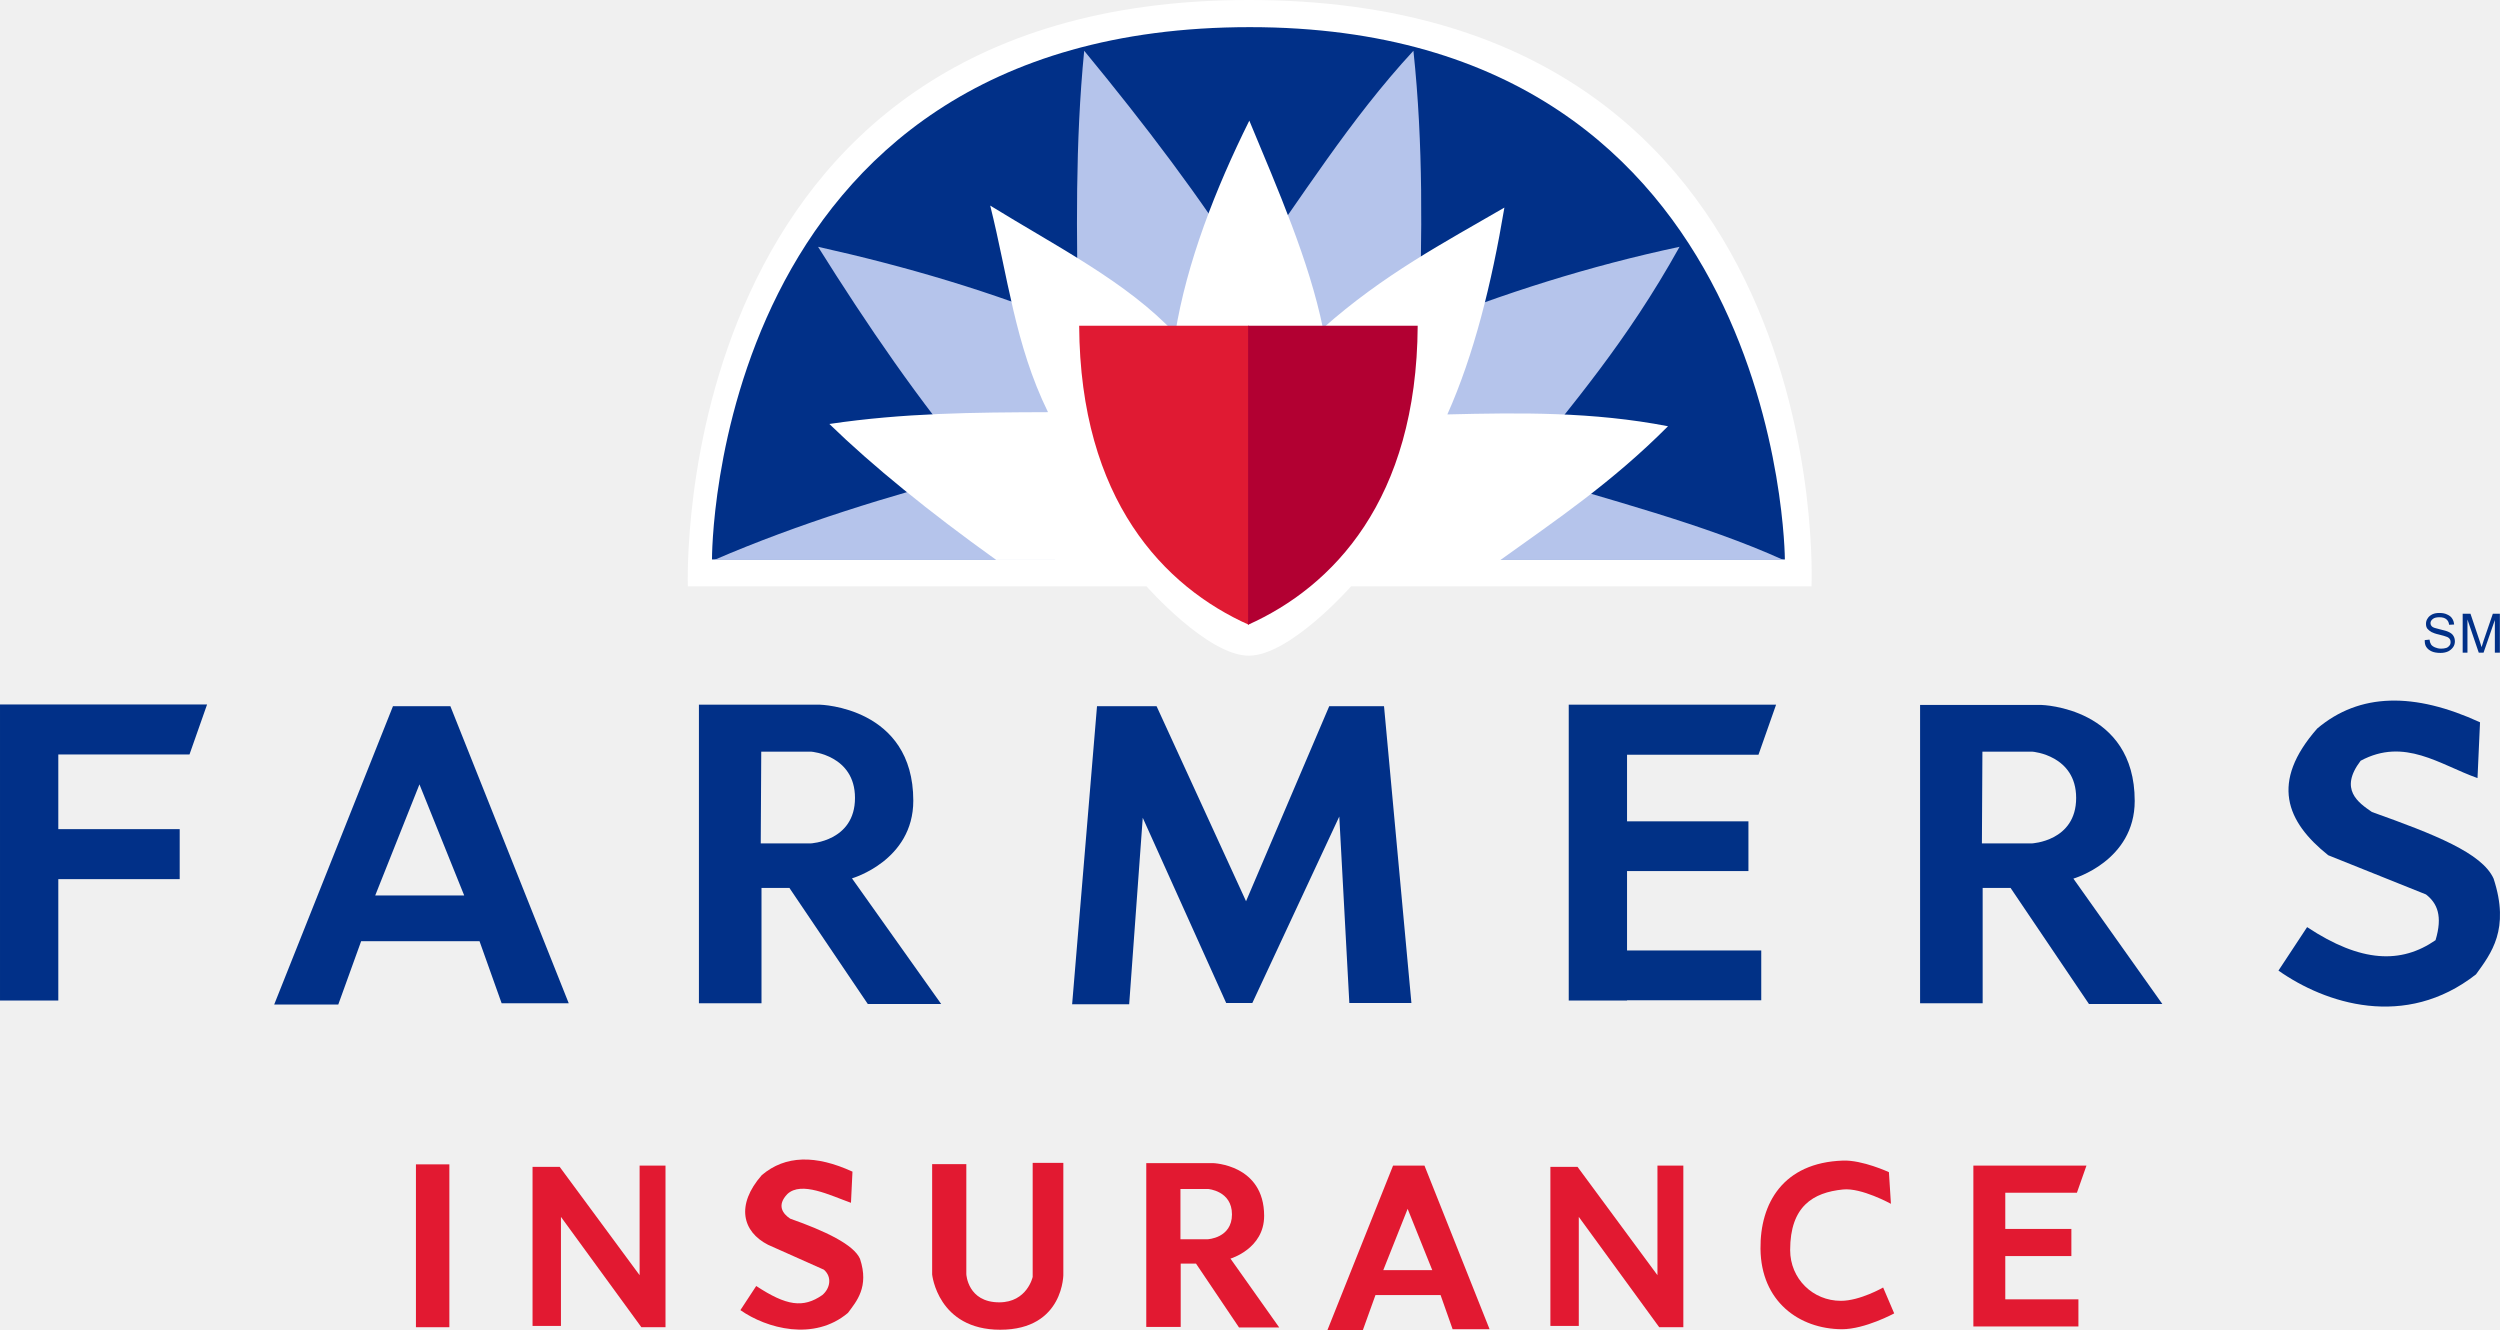
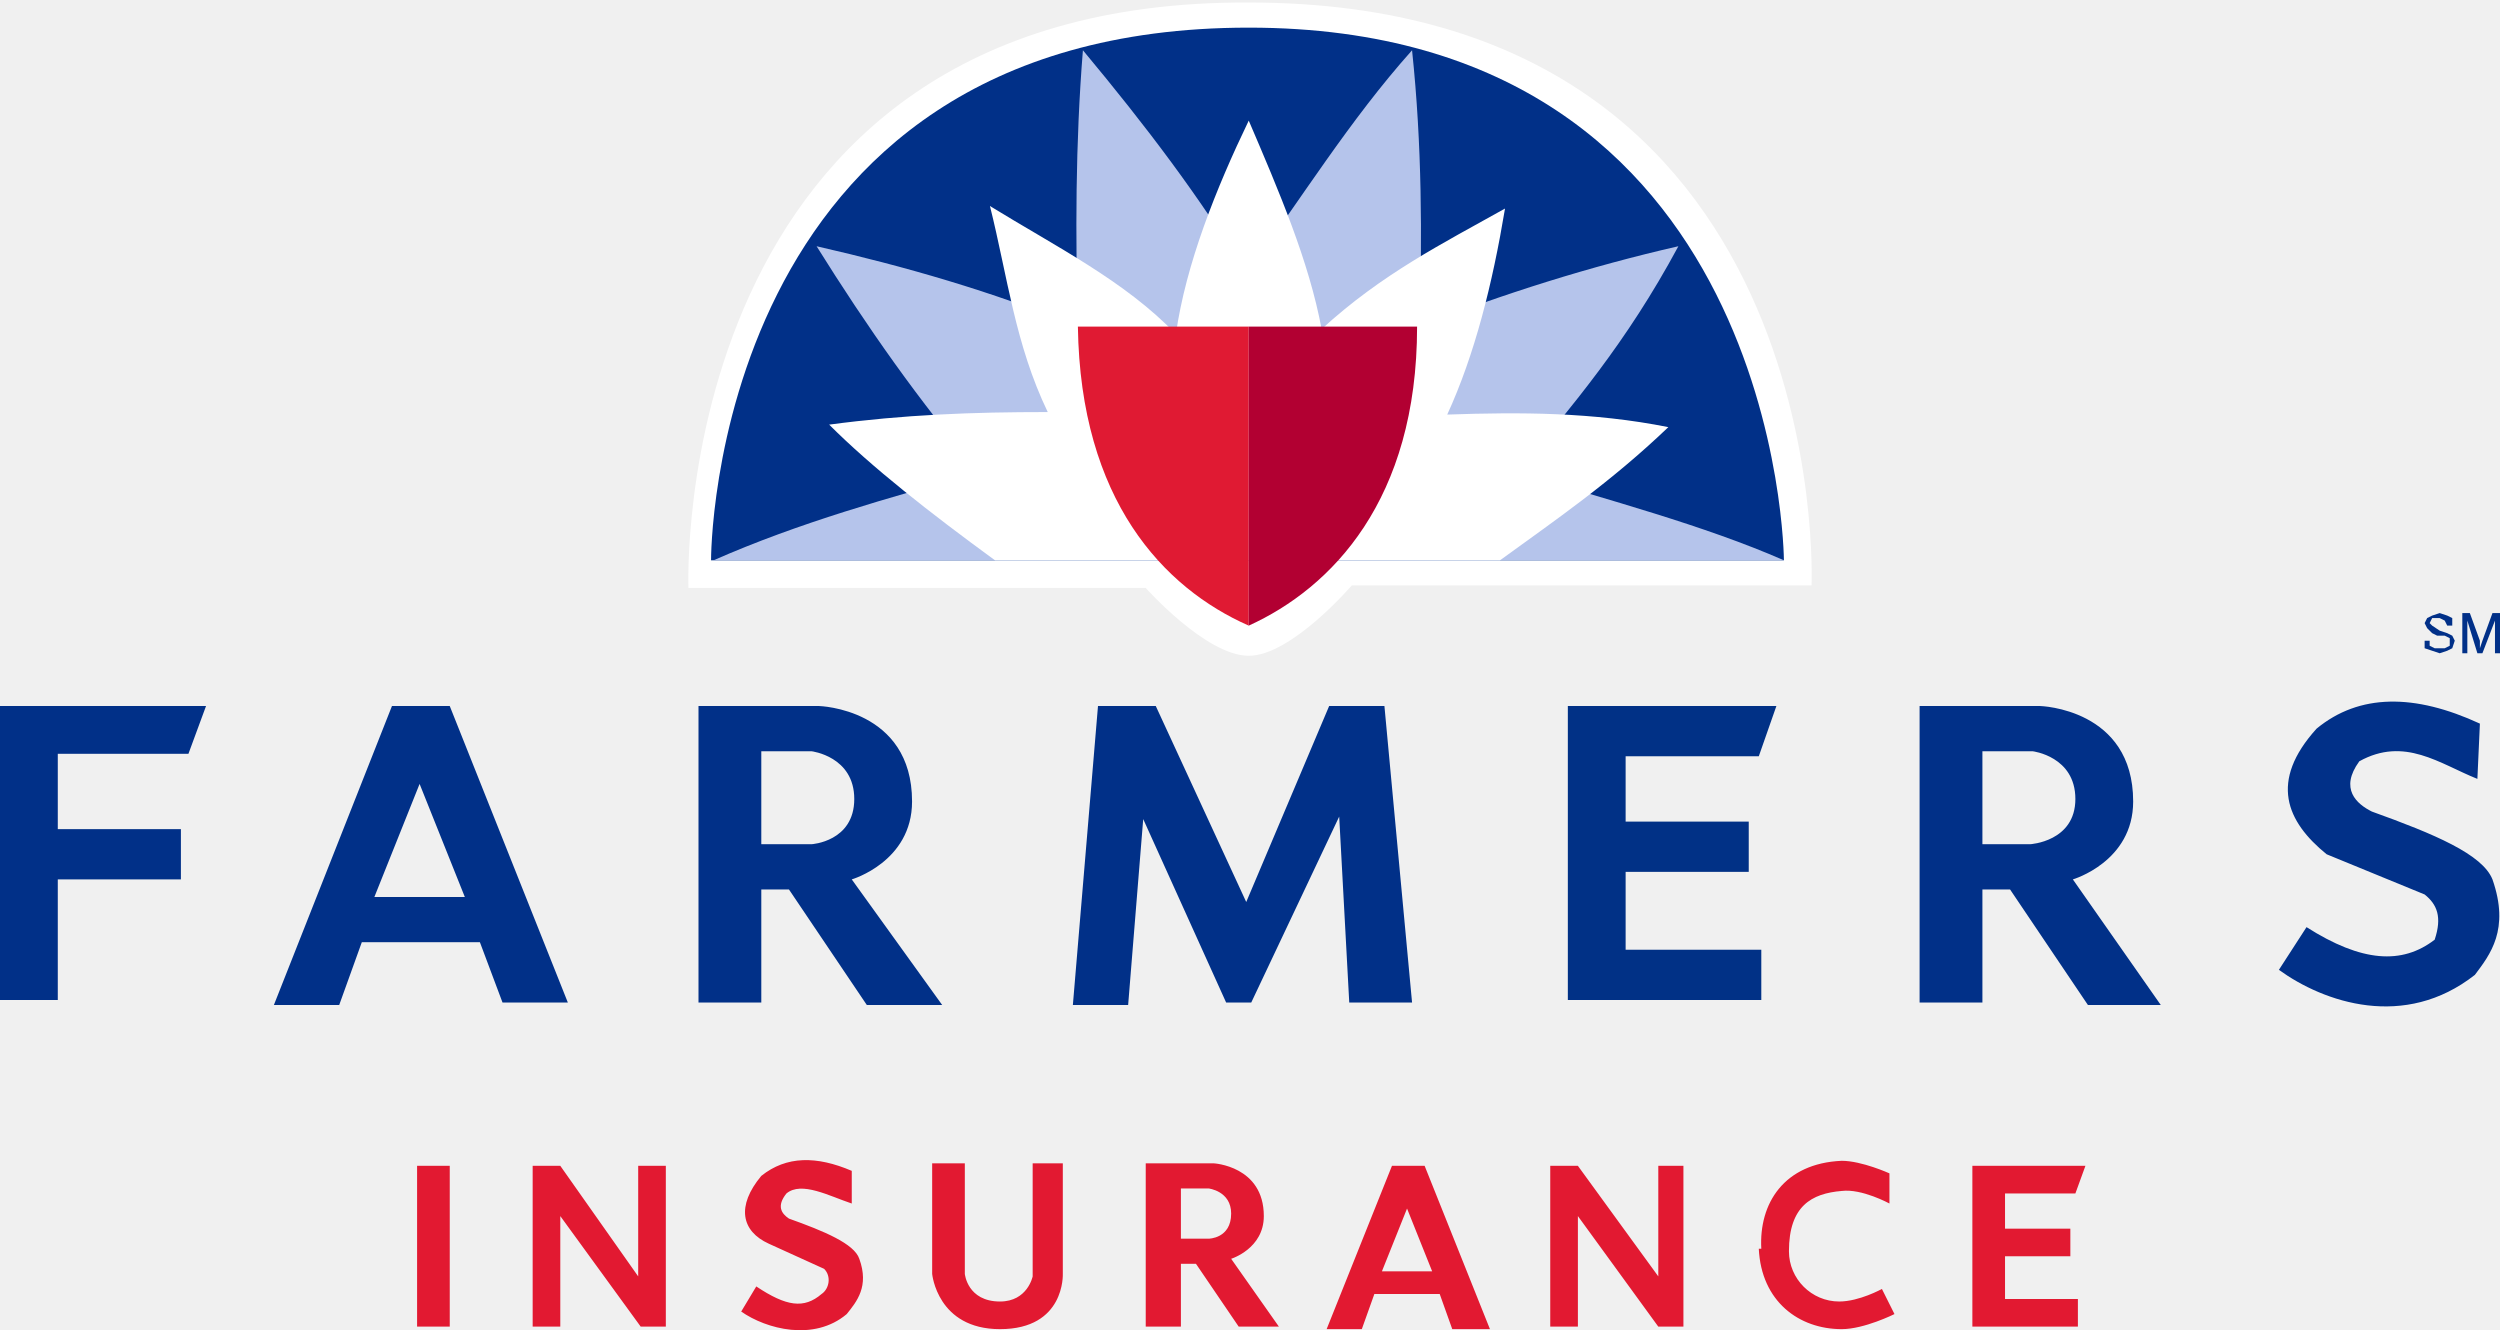
- <svg xmlns="http://www.w3.org/2000/svg" id="svg2985" viewBox="0.03 -0.03 994.75 529.2">
-   <style>.st0{fill:#fff}.st1{fill:#013088}.st2{fill:#b5c4eb}.st3{fill:#e01a33}.st4{fill:#b20032}.st5{fill:#013186}.st6{fill:#e21931}</style>
-   <g id="g3099" transform="translate(-3.969 6.769)">
-     <path id="path3010" class="st0" d="M277.7 226.5h182.5s24.3 27.6 40.7 27.6 40.7-27.6 40.7-27.6h183.2S735.4-6.8 500.9-6.8c-232 0-223.2 233.3-223.2 233.3z" />
-     <path id="path2995" class="st1" d="M287.3 215.8h426.9S713.4 4 501.3 4c-215.1 0-214 211.8-214 211.8z" />
-     <path id="path2997" class="st2" d="M435.4 13.4c-3.6 36.7-3.1 73.4-2.3 110-34.5-14.3-69.1-24.3-103.6-32 19.5 31.1 40.2 61.5 64 89.7-36 9.5-71.5 20.3-105.3 34.9h425.4c-31.8-14.4-69.5-23.9-105.3-34.9 21.3-27.1 42.7-51.4 64-89.7-35.7 7.6-70.2 18.5-103.6 32 1.1-36.2 1.7-72.4-2.3-110-25.5 27.6-44.5 58.5-66 88.2-18.4-29.4-40.8-58.8-65-88.2z" />
-     <path id="path3002" class="st0" d="M400.4 216c-26.8-19.2-49.2-37.4-66.4-54.1 29.7-4.4 57.3-4.6 87-4.7-13.2-26.9-16-54.3-23-82.2 26.4 16.3 54.4 30.4 73.6 50.9 4.6-28.3 16-57.5 29.5-84.7 11.6 27.9 23.8 55.8 29.3 82.6 24.1-21.4 48.1-34 72.2-48-5.1 30.4-12.1 58.5-22.7 82.3 28.9-.7 57.8-1.1 87.8 4.7-22.3 22.4-44.5 37.3-66.8 53.3l-200.5-.1z" />
-     <path id="path3004" class="st3" d="M500.9 241.8v-119h-67.5c.4 69.4 33.8 103.9 67.5 119z" />
-     <path id="path3006" class="st4" d="M500.6 241.8v-119h67.5c-.4 69.4-33.8 103.9-67.5 119z" />
-     <path id="rect3012" class="st1" d="M4 273.6V391.3h23.2V343h48.3v-19.9H27.2v-29.7h52.2l7-19.9H4z" />
-     <path id="path3019" class="st5" d="M628.2 273.6v117.7h23.2v-.1h53.4v-19.8h-53.4v-31.6h48.3V320h-48.3v-26.5h52.3l7-19.9h-82.5z" />
-     <path id="path3029" class="st1" d="M160.4 274.1l-47.3 118.8h25.5l9.1-25.2h47.1l8.8 24.7h26.7l-47.1-118.2h-22.8zm10.5 31.2l17.8 44.2h-35.4l17.6-44.2z" />
-     <path id="path3034" class="st1" d="M282.1 273.6v118.8H307v-45.9h11.1l31.2 46.2h29.2l-35.5-50s24.4-7 24.4-30.9c0-37.3-37.1-38.2-37.1-38.2h-48.2zm24.8 18.7h20s17.3 1.4 17.3 18.4c0 17.3-17.7 18.1-17.7 18.1h-19.8l.2-36.5z" />
-     <path id="path3039" class="st1" d="M768 273.6v118.8h24.9v-45.9H804l31.2 46.2h29.2L829 342.8s24.4-7 24.4-30.9c0-37.3-37.1-38.2-37.1-38.2H768zm24.8 18.7h20s17.3 1.4 17.3 18.4c0 17.3-17.7 18.1-17.7 18.1h-19.8l.2-36.5z" />
-     <path id="path3041" class="st1" d="M458.7 318.6l-5.4 74.2h-22.7l9.9-118.6h23.7l35.6 77.6 33.1-77.6h21.8l10.9 118.1h-24.7l-4-74.2-34.6 74.2h-10.4l-33.2-73.7z" />
-     <path id="path3043" class="st1" d="M910.6 379.4l11.4-17.3c21.6 14.3 37.5 14.6 51.1 5.2 2.9-9.6.7-14.7-3.8-18.2l-38.9-15.6c-16.8-13.4-23.1-29.1-4.4-50.4 16.9-14.3 38.7-14.5 64.8-2.5l-1 22.2c-15-5.3-29-16.3-46.5-6.9-8.7 11.4-.9 16.7 4.5 20.4 24.9 8.9 43.8 16.3 48.4 26.5 6.6 20.2-1 29.8-7 38.1-28.2 22.1-60 11.6-78.6-1.5z" />
-     <path id="rect3045" class="st6" d="M169.5 456.5h13.3v64.8h-13.3v-64.8z" />
-     <path id="path3054" class="st6" d="M227.2 477.4v43.4h-11.3v-63.3h10.8l31.8 43.1V457h10.3v64.3h-9.6l-32-43.9z" />
-     <path id="path3056" class="st6" d="M632.2 477.4v43.4h-11.3v-63.3h10.8l31.8 43.1V457h10.3v64.3h-9.6l-32-43.9z" />
-     <path id="path3058" class="st6" d="M298.6 514.5l6.3-9.6c12 7.9 18.7 8.9 26.3 3.6 3.1-2.6 4-7.2.6-10.1l-22.2-9.9c-10.2-5.2-12.9-15.8-2.5-27.7 9.4-8 21.5-8.1 36.1-1.4l-.6 12.4c-8.4-3-19.7-8.7-25.3-3.5-4.3 4.5-1.9 7.8 1.1 9.8 13.9 4.9 25.3 10.3 27.8 16 3.7 11.2-1.4 16.9-4.8 21.5-13.5 11.4-32.4 6.2-42.8-1.1z" />
-     <path id="path3060" class="st6" d="M402 522.3c-24.9 0-27.1-22-27.1-22v-43.9h13.6v43.8s.5 11.2 13.1 11.2c11.1 0 13.3-10.1 13.3-10.1v-45.4h12.2v43.9c.1 0 .4 22.5-25.1 22.5z" />
-     <path id="path3062" class="st6" d="M460.1 456v65.2h13.7V496h6.1l17.1 25.4h16L493.6 494s13.4-3.9 13.4-17c0-20.5-20.4-21-20.4-21h-26.5zm13.6 10.3h11s9.5.7 9.5 10.1c0 9.5-9.7 9.9-9.7 9.9h-10.8v-20z" />
-     <path id="path3064" class="st6" d="M558.3 457l-26.1 65.4h14.1l5-13.9h25.9l4.8 13.6h14.7L570.8 457h-12.5zm5.8 17.2l9.8 24.4h-19.5l9.7-24.4z" />
-     <path id="path3066" class="st6" d="M704.5 490.1c-.2-18.1 9-34.3 32.8-35.1 7.7-.3 18.3 4.6 18.3 4.6l.8 12.6s-11.8-6.5-19.1-5.7c-11.9 1.2-21 6.7-21 24.1 0 11.4 9 20.2 20.2 20.2 7.6 0 16.8-5.3 16.8-5.3l4.4 10.3s-11.6 6.3-20.8 6.3c-17.1-.1-32.2-11.1-32.4-32z" />
-     <path id="path3068" class="st6" d="M789.2 457v64H831v-10.8h-29.1V493h26.3v-10.8h-26.3v-14.4h28.5l3.8-10.8h-45z" />
-     <path id="path3088" class="st1" d="M968.8 247.9l1.9-.2c.1.8.3 1.4.6 1.9s.9.9 1.6 1.2c.7.3 1.5.5 2.4.5.8 0 1.5-.1 2.1-.3.6-.2 1-.6 1.3-1 .3-.4.4-.8.4-1.3s-.1-.9-.4-1.3-.7-.7-1.4-.9c-.4-.2-1.3-.4-2.8-.8-1.4-.3-2.4-.7-3-1-.7-.4-1.3-.9-1.7-1.4-.4-.6-.5-1.2-.5-1.9 0-.8.2-1.5.7-2.2.4-.7 1.1-1.2 1.9-1.6.9-.4 1.8-.5 2.8-.5 1.2 0 2.2.2 3 .6.9.4 1.6.9 2 1.6.5.7.7 1.5.8 2.4l-2 .1c-.1-1-.5-1.7-1.1-2.2-.6-.5-1.5-.8-2.7-.8-1.2 0-2.1.2-2.7.7-.6.5-.9 1-.9 1.6 0 .6.2 1 .6 1.4.4.4 1.4.7 3.1 1.1 1.7.4 2.8.7 3.4 1 .9.4 1.6.9 2 1.6.4.6.6 1.4.6 2.2 0 .8-.2 1.6-.7 2.3s-1.2 1.3-2 1.7c-.9.4-1.9.6-3 .6-1.4 0-2.6-.2-3.5-.6s-1.7-1-2.2-1.8-.6-1.6-.6-2.7z" />
-     <path id="path3090" class="st1" d="M983.9 252.9v-15.5h3.1l3.7 11c.3 1 .6 1.8.7 2.3.2-.6.5-1.4.8-2.5l3.7-10.8h2.8v15.5h-2v-13l-4.5 13h-1.9l-4.5-13.2v13.2h-1.9z" />
-   </g>
+ <svg xmlns="http://www.w3.org/2000/svg" viewBox="0 0 995 529">
+   <path d="M274 234h182s24 27 41 27 41-28 41-28h183S731 1 497 1C265 0 274 234 274 234z" fill="#fff" />
+   <path d="M283 223h427S709 11 497 11c-215 0-214 212-214 212z" fill="#013088" />
+   <path d="M431 20c-3 37-3 74-2 110-34-14-69-24-104-32 20 32 41 62 65 90-36 10-72 20-106 35h426c-32-14-70-24-106-35 22-27 43-51 64-90-35 8-70 19-103 32 1-36 1-72-3-110-25 28-44 59-66 89-18-30-40-59-65-89z" fill="#b5c4eb" />
+   <path d="M396 223c-26-19-49-37-66-54 30-4 57-5 87-5-13-27-16-54-23-82 26 16 54 30 74 51 4-28 16-58 29-85 12 28 24 56 29 83 24-22 48-34 73-48-5 30-12 58-23 82 29-1 58-1 88 5-23 22-45 37-67 53H396z" fill="#fff" />
+   <path d="M497 249V130h-68c1 69 34 104 68 119z" fill="#e01a33" />
+   <path d="M497 249V130h67c0 69-34 104-67 119z" fill="#b20032" />
+   <path d="M0 281v117h23v-48h49v-20H23v-30h52l7-19H0z" fill="#013088" />
+   <path d="M624 281v117h77v-20h-54v-31h49v-20h-49v-26h53l7-20h-83z" fill="#013186" />
+   <path d="m156 281-47 119h26l9-25h47l9 24h26l-47-118h-23zm11 31 18 45h-36l18-45zm111-31v118h25v-45h11l31 46h30l-36-50s24-7 24-31c0-37-37-38-37-38h-48zm25 18h20s17 2 17 19-17 18-17 18h-20v-37zm461-18v118h25v-45h11l31 46h29l-35-50s24-7 24-31c0-37-37-38-37-38h-48zm25 18h20s17 2 17 19-18 18-18 18h-19v-37zm-334 27-6 74h-22l10-119h23l36 78 33-78h22l11 118h-25l-4-74-35 74h-10l-33-73zm452 60 11-17c22 14 38 15 51 5 3-9 1-14-4-18l-39-16c-16-13-23-29-4-50 17-14 39-14 65-2l-1 22c-15-6-29-17-47-7-8 11-1 17 5 20 25 9 44 17 48 27 7 20-1 30-7 38-28 22-60 11-78-2z" fill="#013088" />
+   <path d="M166 464h13v64h-13v-65zm57 20v44h-11v-64h11l31 44v-44h11v64h-10l-32-44zm405 0v44h-11v-64h11l32 44v-44h10v64h-10l-32-44zm-333 38 6-10c12 8 19 9 26 3 3-2 4-7 1-10l-22-10c-11-5-13-15-3-27 10-8 22-8 36-2v13c-9-3-20-9-26-4-4 5-2 8 1 10 14 5 26 10 28 16 4 11-1 17-5 22-13 11-32 6-42-1zm103 7c-25 0-27-22-27-22v-44h13v44s1 11 14 11c11 0 13-10 13-10v-45h12v44s1 22-25 22zm58-66v65h14v-25h6l17 25h16l-19-27s13-4 13-17c0-20-20-21-20-21h-27zm14 10h11s9 1 9 10c0 10-9 10-9 10h-11v-20zm84-9-26 65h14l5-14h26l5 14h15l-26-65h-13zm6 17 10 25h-20l10-25zm141 16c-1-18 9-34 32-35 8 0 19 5 19 5v12s-11-6-19-5c-12 1-21 6-21 24 0 11 9 20 20 20 8 0 17-5 17-5l5 10s-12 6-21 6c-17 0-32-11-33-32zm84-33v64h42v-11h-29v-17h26v-11h-26v-14h28l4-11h-45z" fill="#e21931" />
+   <path d="M965 255h2v2l2 1h4l2-1v-3l-2-1h-3l-2-1-2-2-1-2 1-2 2-1 3-1 3 1 2 1v3h-2l-1-2-2-1h-3l-1 2 1 1 3 2 3 1 2 1 1 2-1 3-2 1-3 1-3-1-3-1v-3zm15 5v-16h3l4 11v3l1-3 4-11h3v16h-2v-13l-5 13h-2l-4-13v13h-2z" fill="#013088" />
</svg>
